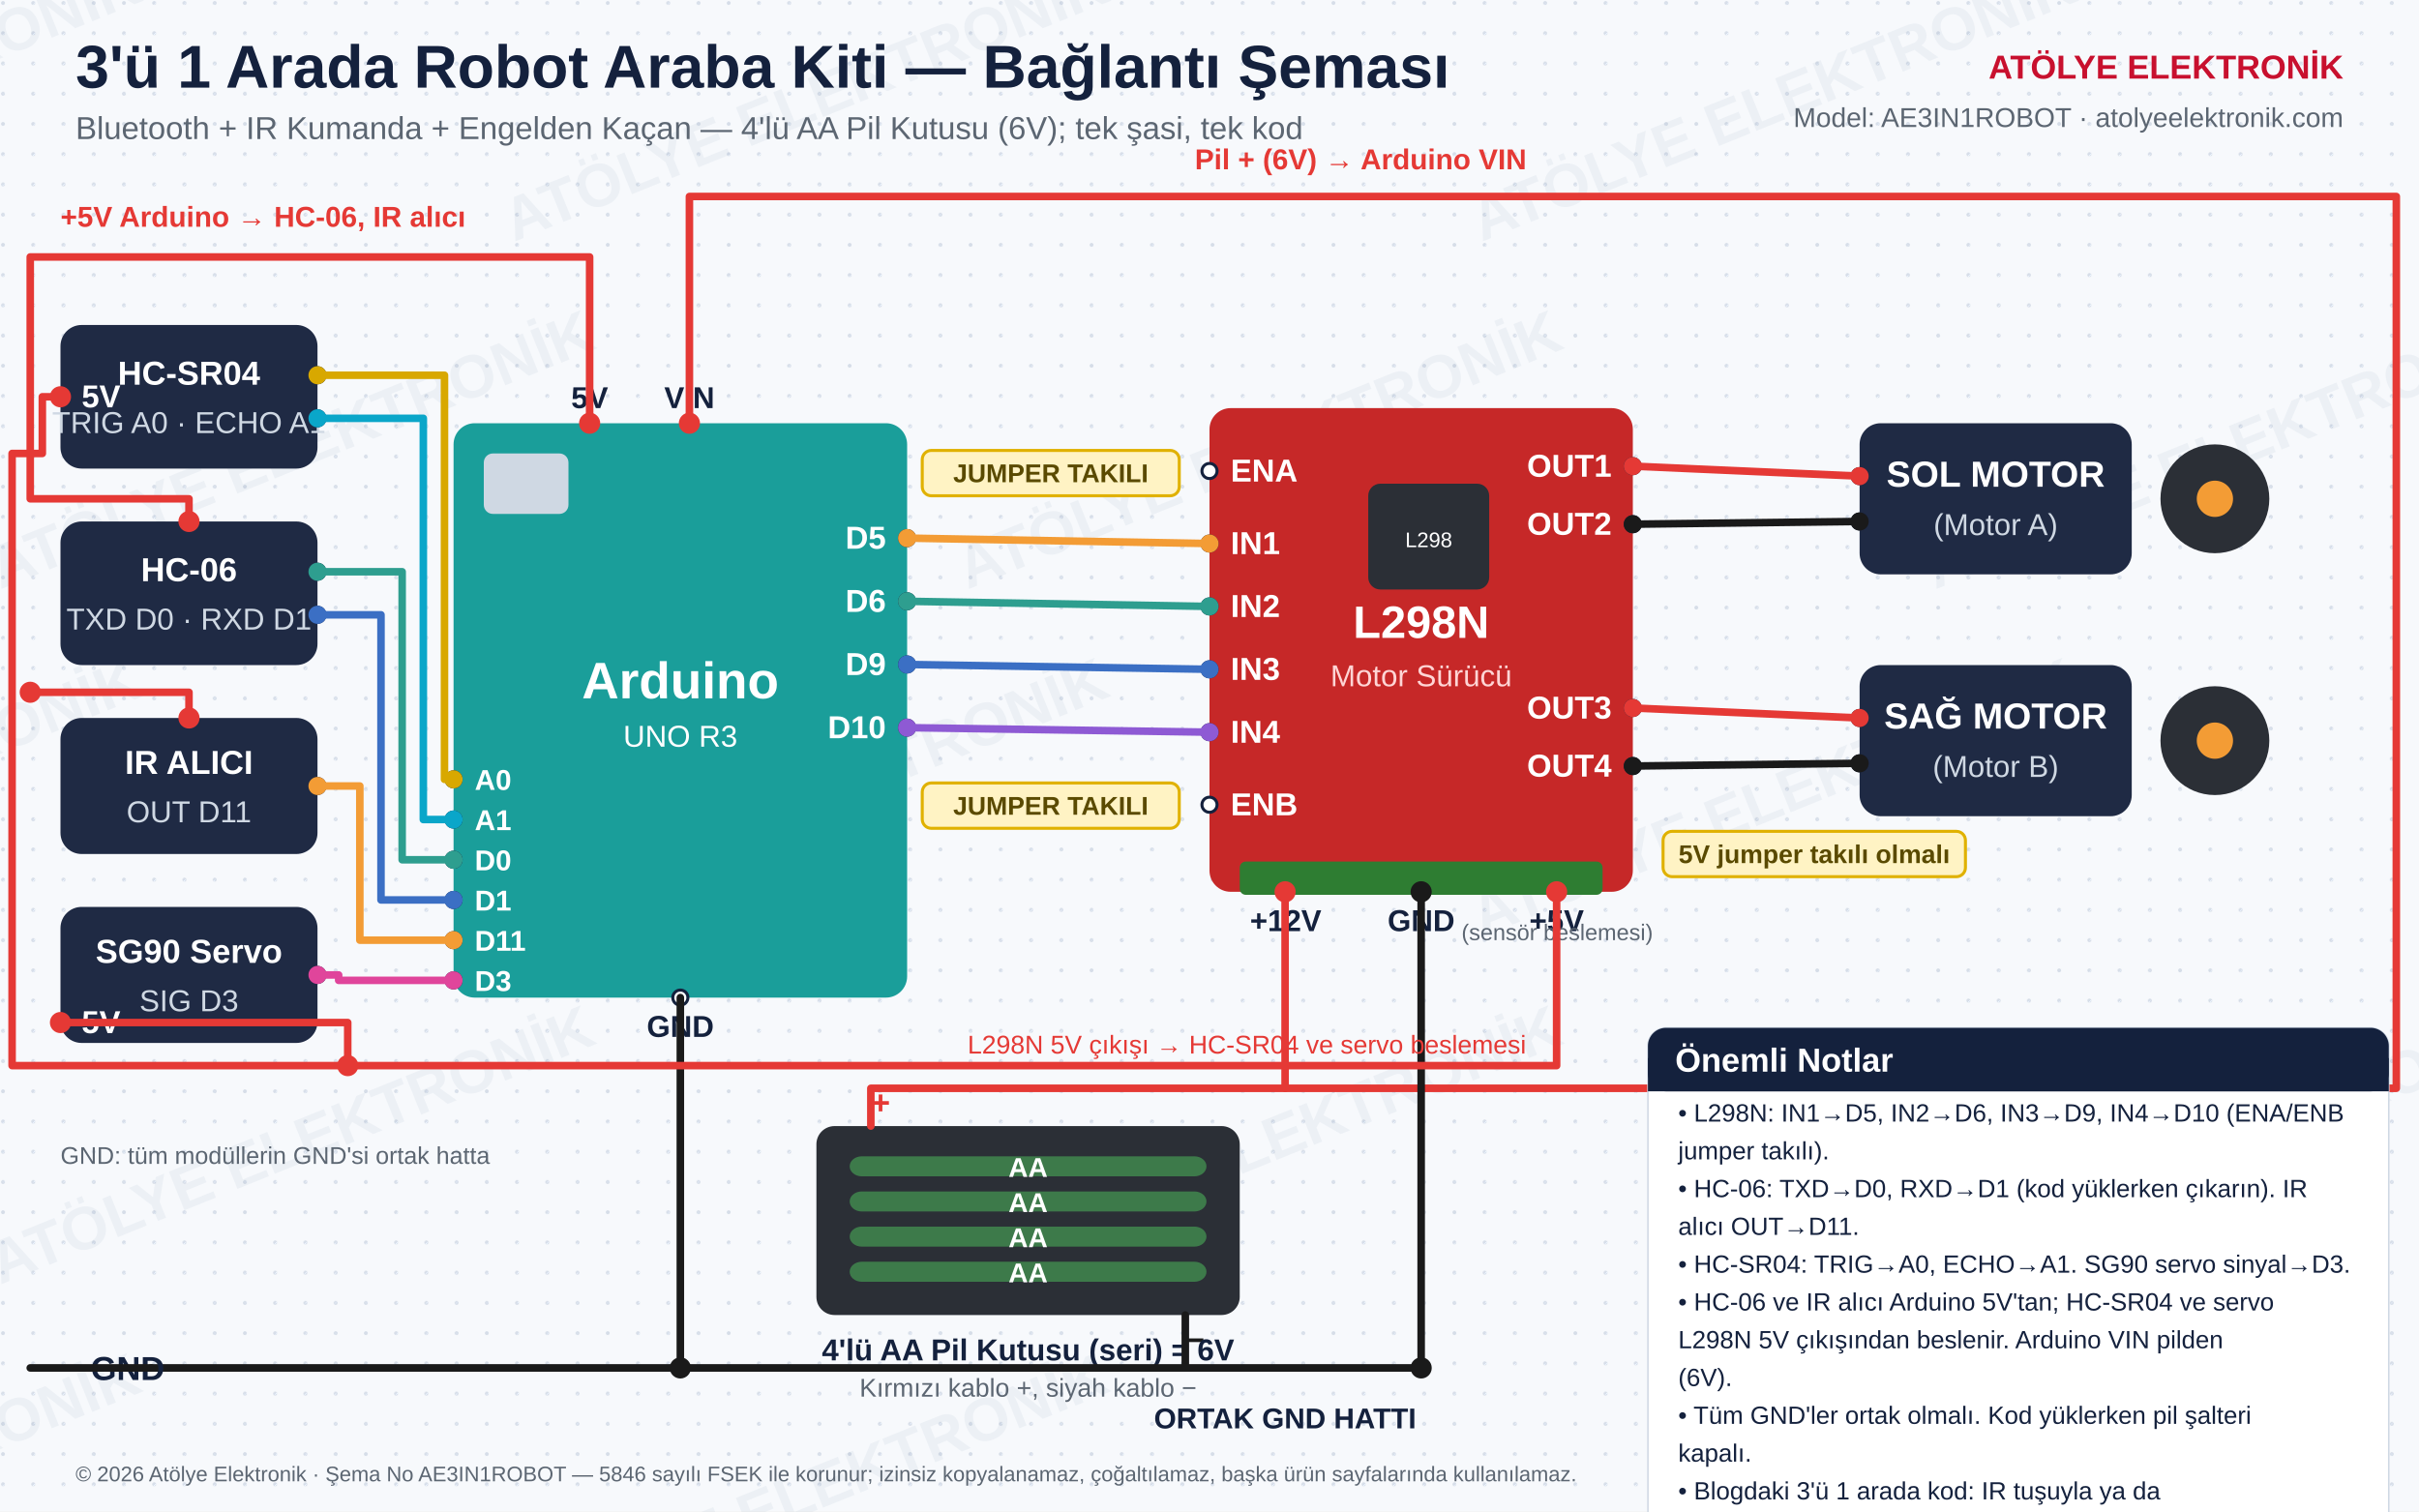
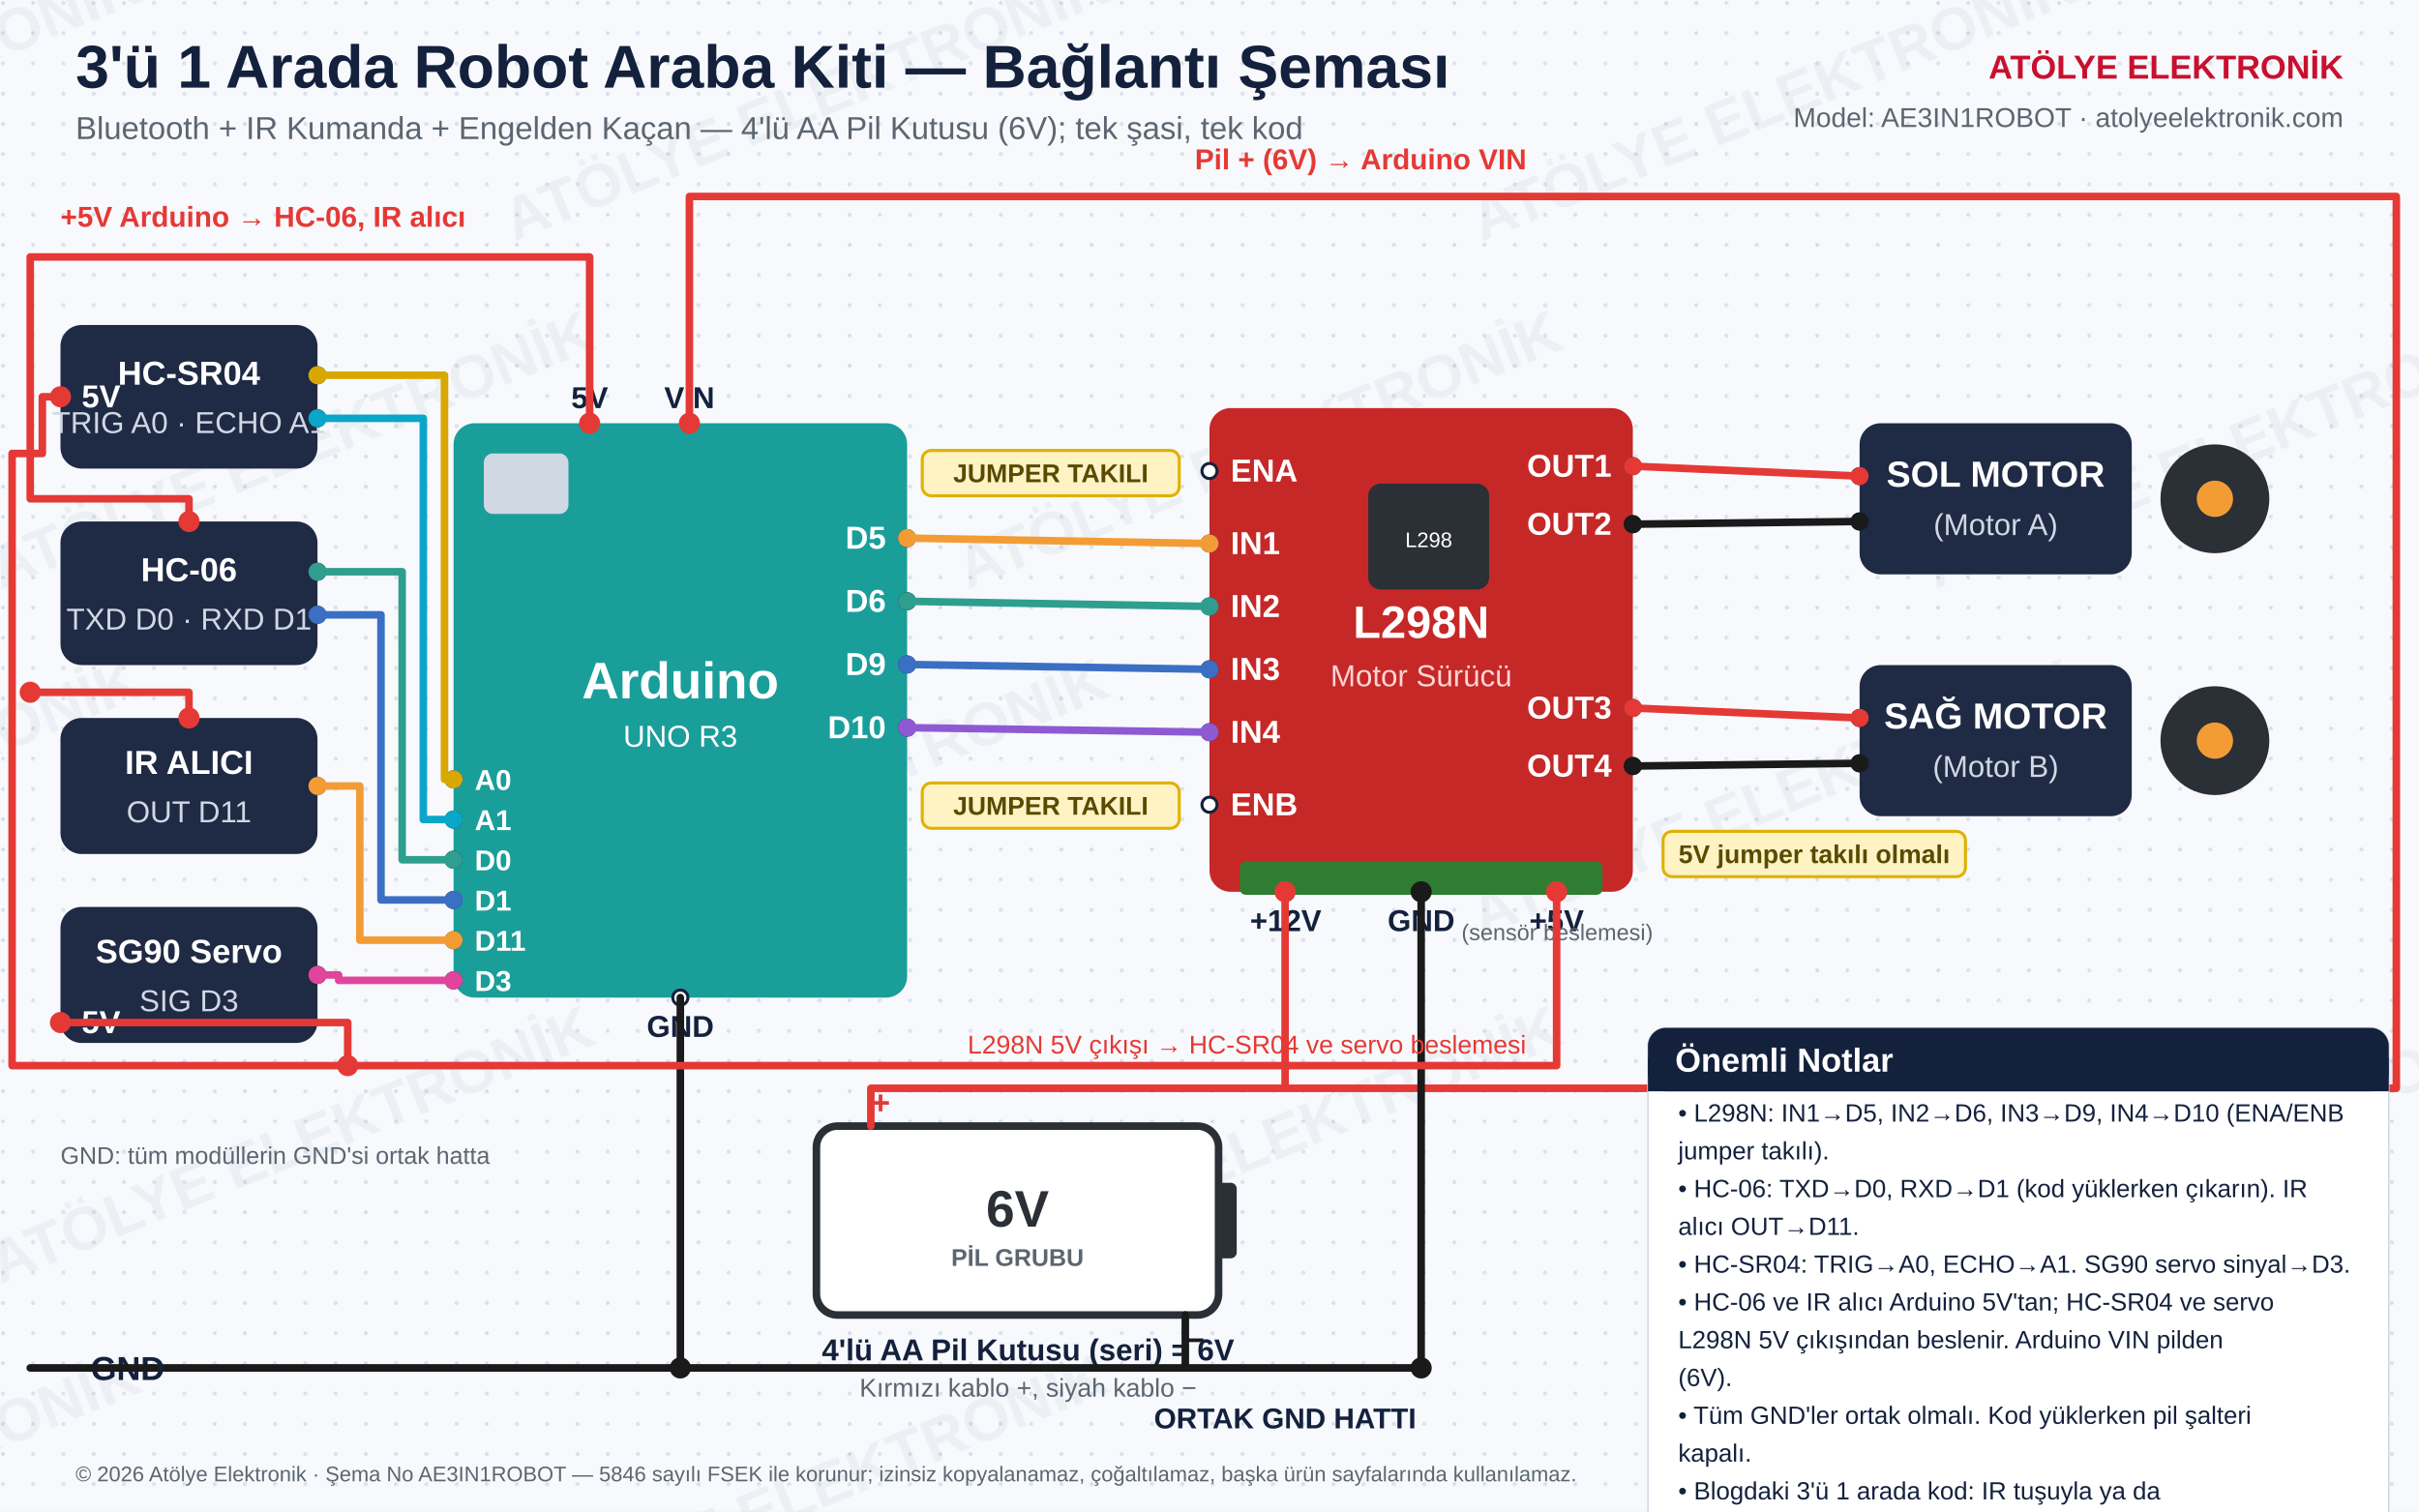
<svg xmlns="http://www.w3.org/2000/svg" width="1600" height="1000" viewBox="0 0 1600 1000" font-family="Segoe UI, Arial, sans-serif">
  <defs>
    <pattern id="dots" width="20" height="20" patternUnits="userSpaceOnUse">
      <circle cx="2" cy="2" r="1.3" fill="#d6dde8" />
    </pattern>
  </defs>
  <rect width="1600" height="1000" fill="#f7f9fc" />
  <rect width="1600" height="1000" fill="url(#dots)" />
  <g opacity="0.045" font-weight="800" font-size="40" fill="#003360">
    <text x="-300" y="160" transform="rotate(-22 -300 160)">ATÖLYE ELEKTRONİK</text>
    <text x="340" y="160" transform="rotate(-22 340 160)">ATÖLYE ELEKTRONİK</text>
    <text x="980" y="160" transform="rotate(-22 980 160)">ATÖLYE ELEKTRONİK</text>
    <text x="1620" y="160" transform="rotate(-22 1620 160)">ATÖLYE ELEKTRONİK</text>
    <text x="0" y="390" transform="rotate(-22 0 390)">ATÖLYE ELEKTRONİK</text>
    <text x="640" y="390" transform="rotate(-22 640 390)">ATÖLYE ELEKTRONİK</text>
    <text x="1280" y="390" transform="rotate(-22 1280 390)">ATÖLYE ELEKTRONİK</text>
    <text x="-300" y="620" transform="rotate(-22 -300 620)">ATÖLYE ELEKTRONİK</text>
    <text x="340" y="620" transform="rotate(-22 340 620)">ATÖLYE ELEKTRONİK</text>
    <text x="980" y="620" transform="rotate(-22 980 620)">ATÖLYE ELEKTRONİK</text>
    <text x="1620" y="620" transform="rotate(-22 1620 620)">ATÖLYE ELEKTRONİK</text>
    <text x="0" y="850" transform="rotate(-22 0 850)">ATÖLYE ELEKTRONİK</text>
    <text x="640" y="850" transform="rotate(-22 640 850)">ATÖLYE ELEKTRONİK</text>
    <text x="1280" y="850" transform="rotate(-22 1280 850)">ATÖLYE ELEKTRONİK</text>
    <text x="-300" y="1080" transform="rotate(-22 -300 1080)">ATÖLYE ELEKTRONİK</text>
    <text x="340" y="1080" transform="rotate(-22 340 1080)">ATÖLYE ELEKTRONİK</text>
    <text x="980" y="1080" transform="rotate(-22 980 1080)">ATÖLYE ELEKTRONİK</text>
    <text x="1620" y="1080" transform="rotate(-22 1620 1080)">ATÖLYE ELEKTRONİK</text>
  </g>
  <text x="50" y="58" font-size="40" font-weight="800" fill="#14213d">3'ü 1 Arada Robot Araba Kiti — Bağlantı Şeması</text>
  <text x="50" y="92" font-size="21" fill="#5c6672">Bluetooth + IR Kumanda + Engelden Kaçan — 4'lü AA Pil Kutusu (6V); tek şasi, tek kod</text>
  <text x="1550" y="52" text-anchor="end" font-size="22" font-weight="800" fill="#c8102e">ATÖLYE ELEKTRONİK</text>
  <text x="1550" y="84" text-anchor="end" font-size="18" fill="#5c6672">Model: AE3IN1ROBOT · atolyeelektronik.com</text>
  <rect x="300" y="280" width="300" height="380" rx="14" fill="#1a9e9a" />
  <text x="450.0" y="462.0" text-anchor="middle" font-size="34" font-weight="700" fill="#fff">Arduino</text>
  <text x="450.0" y="494.0" text-anchor="middle" font-size="20" fill="#ffffff">UNO R3</text>
  <text x="586" y="363.0" text-anchor="end" font-size="21" font-weight="700" fill="#fff">D5</text>
  <circle cx="600" cy="356.0" r="5" fill="#fff" stroke="#14213d" stroke-width="2" />
  <text x="586" y="404.8" text-anchor="end" font-size="21" font-weight="700" fill="#fff">D6</text>
  <circle cx="600" cy="397.8" r="5" fill="#fff" stroke="#14213d" stroke-width="2" />
  <text x="586" y="446.6" text-anchor="end" font-size="21" font-weight="700" fill="#fff">D9</text>
  <circle cx="600" cy="439.6" r="5" fill="#fff" stroke="#14213d" stroke-width="2" />
  <text x="586" y="488.4" text-anchor="end" font-size="21" font-weight="700" fill="#fff">D10</text>
  <circle cx="600" cy="481.4" r="5" fill="#fff" stroke="#14213d" stroke-width="2" />
  <text x="390.0" y="270" text-anchor="middle" font-size="20" font-weight="700" fill="#14213d">5V</text>
  <circle cx="390.0" cy="280" r="5" fill="#fff" stroke="#14213d" stroke-width="2" />
  <text x="456.0" y="270" text-anchor="middle" font-size="20" font-weight="700" fill="#14213d">VIN</text>
  <circle cx="456.0" cy="280" r="5" fill="#fff" stroke="#14213d" stroke-width="2" />
  <text x="450.0" y="686" text-anchor="middle" font-size="20" font-weight="700" fill="#14213d">GND</text>
  <circle cx="450.0" cy="660" r="5" fill="#fff" stroke="#14213d" stroke-width="2" />
  <rect x="320" y="300" width="56" height="40" rx="6" fill="#cfd8e3" />
  <rect x="800" y="270" width="280" height="320" rx="14" fill="#c62828" />
  <text x="940.0" y="422.0" text-anchor="middle" font-size="30" font-weight="700" fill="#fff">L298N</text>
  <text x="940.0" y="454.0" text-anchor="middle" font-size="20" fill="#ffd5d5">Motor Sürücü</text>
  <text x="814" y="318.6" font-size="21" font-weight="700" fill="#fff">ENA</text>
  <circle cx="800" cy="311.6" r="5" fill="#fff" stroke="#14213d" stroke-width="2" />
  <text x="814" y="366.6" font-size="21" font-weight="700" fill="#fff">IN1</text>
  <circle cx="800" cy="359.6" r="5" fill="#fff" stroke="#14213d" stroke-width="2" />
  <text x="814" y="408.2" font-size="21" font-weight="700" fill="#fff">IN2</text>
  <circle cx="800" cy="401.2" r="5" fill="#fff" stroke="#14213d" stroke-width="2" />
  <text x="814" y="449.8" font-size="21" font-weight="700" fill="#fff">IN3</text>
  <circle cx="800" cy="442.8" r="5" fill="#fff" stroke="#14213d" stroke-width="2" />
  <text x="814" y="491.4" font-size="21" font-weight="700" fill="#fff">IN4</text>
  <circle cx="800" cy="484.4" r="5" fill="#fff" stroke="#14213d" stroke-width="2" />
  <text x="814" y="539.4" font-size="21" font-weight="700" fill="#fff">ENB</text>
  <circle cx="800" cy="532.4" r="5" fill="#fff" stroke="#14213d" stroke-width="2" />
  <text x="1066" y="315.4" text-anchor="end" font-size="21" font-weight="700" fill="#fff">OUT1</text>
  <circle cx="1080" cy="308.4" r="5" fill="#fff" stroke="#14213d" stroke-width="2" />
  <text x="1066" y="353.8" text-anchor="end" font-size="21" font-weight="700" fill="#fff">OUT2</text>
  <circle cx="1080" cy="346.8" r="5" fill="#fff" stroke="#14213d" stroke-width="2" />
  <text x="1066" y="475.4" text-anchor="end" font-size="21" font-weight="700" fill="#fff">OUT3</text>
  <circle cx="1080" cy="468.4" r="5" fill="#fff" stroke="#14213d" stroke-width="2" />
  <text x="1066" y="513.8" text-anchor="end" font-size="21" font-weight="700" fill="#fff">OUT4</text>
  <circle cx="1080" cy="506.8" r="5" fill="#fff" stroke="#14213d" stroke-width="2" />
  <text x="850.4" y="616" text-anchor="middle" font-size="20" font-weight="700" fill="#14213d">+12V</text>
  <circle cx="850.4" cy="590" r="5" fill="#fff" stroke="#14213d" stroke-width="2" />
  <text x="940.0" y="616" text-anchor="middle" font-size="20" font-weight="700" fill="#14213d">GND</text>
  <circle cx="940.0" cy="590" r="5" fill="#fff" stroke="#14213d" stroke-width="2" />
  <text x="1029.6" y="616" text-anchor="middle" font-size="20" font-weight="700" fill="#14213d">+5V</text>
  <circle cx="1029.6" cy="590" r="5" fill="#fff" stroke="#14213d" stroke-width="2" />
  <rect x="905" y="320" width="80" height="70" rx="8" fill="#2b2f36" />
  <text x="945" y="362" text-anchor="middle" font-size="14" fill="#fff">L298</text>
  <rect x="820" y="570" width="240" height="22" rx="4" fill="#2e7d32" />
  <rect x="610" y="298" width="170" height="30" rx="6" fill="#fff3c4" stroke="#e0b100" stroke-width="2" />
  <text x="695.0" y="319" text-anchor="middle" font-size="17" font-weight="700" fill="#5a4a00">JUMPER TAKILI</text>
  <rect x="610" y="518" width="170" height="30" rx="6" fill="#fff3c4" stroke="#e0b100" stroke-width="2" />
  <text x="695.0" y="539" text-anchor="middle" font-size="17" font-weight="700" fill="#5a4a00">JUMPER TAKILI</text>
  <rect x="1100" y="550" width="200" height="30" rx="6" fill="#fff3c4" stroke="#e0b100" stroke-width="2" />
  <text x="1200.0" y="571" text-anchor="middle" font-size="17" font-weight="700" fill="#5a4a00">5V jumper takılı olmalı</text>
  <text x="1030" y="622" text-anchor="middle" font-size="15" font-weight="500" fill="#5c6672">(sensör beslemesi)</text>
  <rect x="1230" y="280" width="180" height="100" rx="14" fill="#1f2a44" />
  <text x="1320.0" y="322.0" text-anchor="middle" font-size="24" font-weight="700" fill="#fff">SOL MOTOR</text>
  <text x="1320.0" y="354.0" text-anchor="middle" font-size="20" fill="#cfd8e3">(Motor A)</text>
  <text x="1244" y="322.0" font-size="21" font-weight="700" fill="#fff" />
  <circle cx="1230" cy="315.0" r="5" fill="#fff" stroke="#14213d" stroke-width="2" />
  <text x="1244" y="352.0" font-size="21" font-weight="700" fill="#fff"> </text>
  <circle cx="1230" cy="345.0" r="5" fill="#fff" stroke="#14213d" stroke-width="2" />
  <circle cx="1465" cy="330" r="36" fill="#2b2f36" />
  <circle cx="1465" cy="330" r="12" fill="#f39c35" />
  <rect x="1230" y="440" width="180" height="100" rx="14" fill="#1f2a44" />
  <text x="1320.0" y="482.0" text-anchor="middle" font-size="24" font-weight="700" fill="#fff">SAĞ MOTOR</text>
  <text x="1320.0" y="514.0" text-anchor="middle" font-size="20" fill="#cfd8e3">(Motor B)</text>
  <text x="1244" y="482.0" font-size="21" font-weight="700" fill="#fff" />
  <circle cx="1230" cy="475.0" r="5" fill="#fff" stroke="#14213d" stroke-width="2" />
  <text x="1244" y="512.0" font-size="21" font-weight="700" fill="#fff"> </text>
  <circle cx="1230" cy="505.0" r="5" fill="#fff" stroke="#14213d" stroke-width="2" />
  <circle cx="1465" cy="490" r="36" fill="#2b2f36" />
  <circle cx="1465" cy="490" r="12" fill="#f39c35" />
-   <rect x="540" y="745" width="280" height="125" rx="12" fill="#2b2f36" />
-   <rect x="562" y="765.0" width="236" height="13.25" rx="8" fill="#3d7a4a" />
-   <text x="680.0" y="778.625" text-anchor="middle" font-size="18" font-weight="700" fill="#fff">AA</text>
-   <rect x="562" y="788.25" width="236" height="13.25" rx="8" fill="#3d7a4a" />
-   <text x="680.0" y="801.875" text-anchor="middle" font-size="18" font-weight="700" fill="#fff">AA</text>
-   <rect x="562" y="811.5" width="236" height="13.25" rx="8" fill="#3d7a4a" />
-   <text x="680.0" y="825.125" text-anchor="middle" font-size="18" font-weight="700" fill="#fff">AA</text>
-   <rect x="562" y="834.75" width="236" height="13.25" rx="8" fill="#3d7a4a" />
-   <text x="680.0" y="848.375" text-anchor="middle" font-size="18" font-weight="700" fill="#fff">AA</text>
+   <rect x="540" y="745" width="266" height="125" rx="14" fill="#fff" stroke="#2b2f36" stroke-width="5" />
+   <rect x="804" y="782.5" width="14" height="50.0" rx="4" fill="#2b2f36" />
+   <text x="673.0" y="811.5" text-anchor="middle" font-size="34" font-weight="800" fill="#2b2f36">6V</text>
+   <text x="673.0" y="837.5" text-anchor="middle" font-size="16" font-weight="700" fill="#5c6672">PİL GRUBU</text>
  <text x="576" y="737" font-size="22" font-weight="700" fill="#e53935">+</text>
  <text x="784" y="894" font-size="22" font-weight="700" fill="#1a1a1a">−</text>
  <text x="680.0" y="900" text-anchor="middle" font-size="20" font-weight="700" fill="#14213d">4'lü AA Pil Kutusu (seri) = 6V</text>
  <text x="680.0" y="924" text-anchor="middle" font-size="17" fill="#5c6672">Kırmızı kablo +, siyah kablo −</text>
  <path d="M 600 356.0 L 800 359.6" fill="none" stroke="#f39c35" stroke-width="5" stroke-linejoin="round" stroke-linecap="round" />
  <circle cx="600" cy="356.0" r="6" fill="#f39c35" />
  <circle cx="800" cy="359.6" r="6" fill="#f39c35" />
  <path d="M 600 397.8 L 800 401.2" fill="none" stroke="#2e9e8f" stroke-width="5" stroke-linejoin="round" stroke-linecap="round" />
  <circle cx="600" cy="397.8" r="6" fill="#2e9e8f" />
  <circle cx="800" cy="401.2" r="6" fill="#2e9e8f" />
  <path d="M 600 439.6 L 800 442.8" fill="none" stroke="#3b6fc4" stroke-width="5" stroke-linejoin="round" stroke-linecap="round" />
  <circle cx="600" cy="439.6" r="6" fill="#3b6fc4" />
  <circle cx="800" cy="442.8" r="6" fill="#3b6fc4" />
  <path d="M 600 481.4 L 800 484.4" fill="none" stroke="#8e5ad4" stroke-width="5" stroke-linejoin="round" stroke-linecap="round" />
  <circle cx="600" cy="481.4" r="6" fill="#8e5ad4" />
  <circle cx="800" cy="484.4" r="6" fill="#8e5ad4" />
  <path d="M 1080 308.4 L 1230 315.0" fill="none" stroke="#e53935" stroke-width="5" stroke-linejoin="round" stroke-linecap="round" />
  <circle cx="1080" cy="308.4" r="6" fill="#e53935" />
  <circle cx="1230" cy="315.0" r="6" fill="#e53935" />
  <path d="M 1080 346.8 L 1230 345.0" fill="none" stroke="#1a1a1a" stroke-width="5" stroke-linejoin="round" stroke-linecap="round" />
  <circle cx="1080" cy="346.8" r="6" fill="#1a1a1a" />
  <circle cx="1230" cy="345.0" r="6" fill="#1a1a1a" />
  <path d="M 1080 468.4 L 1230 475.0" fill="none" stroke="#e53935" stroke-width="5" stroke-linejoin="round" stroke-linecap="round" />
  <circle cx="1080" cy="468.4" r="6" fill="#e53935" />
  <circle cx="1230" cy="475.0" r="6" fill="#e53935" />
  <path d="M 1080 506.8 L 1230 505.0" fill="none" stroke="#1a1a1a" stroke-width="5" stroke-linejoin="round" stroke-linecap="round" />
  <circle cx="1080" cy="506.8" r="6" fill="#1a1a1a" />
  <circle cx="1230" cy="505.0" r="6" fill="#1a1a1a" />
  <path d="M 576 745 L 576 720 L 850 720 L 850 590" fill="none" stroke="#e53935" stroke-width="5" stroke-linejoin="round" stroke-linecap="round" />
  <circle cx="850" cy="590" r="7" fill="#e53935" />
  <path d="M 850 720 L 1585 720 L 1585 130 L 456 130 L 456 280" fill="none" stroke="#e53935" stroke-width="5" stroke-linejoin="round" stroke-linecap="round" />
  <circle cx="456" cy="280" r="7" fill="#e53935" />
  <text x="900" y="112" text-anchor="middle" font-size="19" font-weight="700" fill="#e53935">Pil + (6V) → Arduino VIN</text>
  <path d="M 784 870 L 784 905 L 100 905" fill="none" stroke="#1a1a1a" stroke-width="5" stroke-linejoin="round" stroke-linecap="round" />
  <path d="M 784 905 L 940 905 L 940 590" fill="none" stroke="#1a1a1a" stroke-width="5" stroke-linejoin="round" stroke-linecap="round" />
  <circle cx="940" cy="590" r="7" fill="#1a1a1a" />
  <path d="M 450 660 L 450 905" fill="none" stroke="#1a1a1a" stroke-width="5" stroke-linejoin="round" stroke-linecap="round" />
  <circle cx="450" cy="905" r="7" fill="#1a1a1a" />
  <circle cx="940" cy="905" r="7" fill="#1a1a1a" />
  <text x="60" y="913" text-anchor="start" font-size="22" font-weight="700" fill="#14213d">GND</text>
  <text x="850" y="945" text-anchor="middle" font-size="19" font-weight="700" fill="#14213d">ORTAK GND HATTI</text>
  <rect x="40" y="215" width="170" height="95" rx="14" fill="#1f2a44" />
  <text x="125.0" y="254.5" text-anchor="middle" font-size="22" font-weight="700" fill="#fff">HC-SR04</text>
  <text x="125.0" y="286.5" text-anchor="middle" font-size="20" fill="#cfd8e3">TRIG A0 · ECHO A1</text>
  <text x="196" y="255.25" text-anchor="end" font-size="21" font-weight="700" fill="#fff" />
  <circle cx="210" cy="248.25" r="5" fill="#fff" stroke="#14213d" stroke-width="2" />
  <text x="196" y="283.75" text-anchor="end" font-size="21" font-weight="700" fill="#fff"> </text>
  <circle cx="210" cy="276.75" r="5" fill="#fff" stroke="#14213d" stroke-width="2" />
  <text x="54" y="269.5" font-size="21" font-weight="700" fill="#fff">5V</text>
  <circle cx="40" cy="262.5" r="5" fill="#fff" stroke="#14213d" stroke-width="2" />
  <rect x="40" y="345" width="170" height="95" rx="14" fill="#1f2a44" />
  <text x="125.0" y="384.5" text-anchor="middle" font-size="22" font-weight="700" fill="#fff">HC-06</text>
  <text x="125.0" y="416.5" text-anchor="middle" font-size="20" fill="#cfd8e3">TXD D0 · RXD D1</text>
  <text x="196" y="385.25" text-anchor="end" font-size="21" font-weight="700" fill="#fff" />
  <circle cx="210" cy="378.25" r="5" fill="#fff" stroke="#14213d" stroke-width="2" />
  <text x="196" y="413.75" text-anchor="end" font-size="21" font-weight="700" fill="#fff"> </text>
  <circle cx="210" cy="406.75" r="5" fill="#fff" stroke="#14213d" stroke-width="2" />
  <rect x="40" y="475" width="170" height="90" rx="14" fill="#1f2a44" />
  <text x="125.0" y="512.0" text-anchor="middle" font-size="22" font-weight="700" fill="#fff">IR ALICI</text>
  <text x="125.0" y="544.0" text-anchor="middle" font-size="20" fill="#cfd8e3">OUT D11</text>
  <text x="196" y="527.0" text-anchor="end" font-size="21" font-weight="700" fill="#fff" />
  <circle cx="210" cy="520.0" r="5" fill="#fff" stroke="#14213d" stroke-width="2" />
  <rect x="40" y="600" width="170" height="90" rx="14" fill="#1f2a44" />
  <text x="125.0" y="637.0" text-anchor="middle" font-size="22" font-weight="700" fill="#fff">SG90 Servo</text>
  <text x="125.0" y="669.0" text-anchor="middle" font-size="20" fill="#cfd8e3">SIG D3</text>
  <text x="196" y="652.0" text-anchor="end" font-size="21" font-weight="700" fill="#fff" />
  <circle cx="210" cy="645.0" r="5" fill="#fff" stroke="#14213d" stroke-width="2" />
  <text x="54" y="683.5" font-size="21" font-weight="700" fill="#fff">5V</text>
  <circle cx="40" cy="676.5" r="5" fill="#fff" stroke="#14213d" stroke-width="2" />
  <text x="314" y="522.6" font-size="19" font-weight="700" fill="#fff">A0</text>
  <circle cx="300" cy="515.6" r="5" fill="#fff" stroke="#14213d" stroke-width="2" />
  <text x="314" y="549.2" font-size="19" font-weight="700" fill="#fff">A1</text>
  <circle cx="300" cy="542.2" r="5" fill="#fff" stroke="#14213d" stroke-width="2" />
  <text x="314" y="575.8" font-size="19" font-weight="700" fill="#fff">D0</text>
  <circle cx="300" cy="568.8" r="5" fill="#fff" stroke="#14213d" stroke-width="2" />
  <text x="314" y="602.4" font-size="19" font-weight="700" fill="#fff">D1</text>
  <circle cx="300" cy="595.4" r="5" fill="#fff" stroke="#14213d" stroke-width="2" />
  <text x="314" y="629.0" font-size="19" font-weight="700" fill="#fff">D11</text>
  <circle cx="300" cy="622.0" r="5" fill="#fff" stroke="#14213d" stroke-width="2" />
  <text x="314" y="655.6" font-size="19" font-weight="700" fill="#fff">D3</text>
  <circle cx="300" cy="648.6" r="5" fill="#fff" stroke="#14213d" stroke-width="2" />
  <path d="M 210 248.25 L 294 248.25 L 294 515.6 L 300 515.6" fill="none" stroke="#d8a800" stroke-width="5" stroke-linejoin="round" stroke-linecap="round" />
  <circle cx="210" cy="248.25" r="6" fill="#d8a800" />
  <circle cx="300" cy="515.6" r="6" fill="#d8a800" />
  <path d="M 210 276.75 L 280 276.75 L 280 542.2 L 300 542.2" fill="none" stroke="#0aa6c9" stroke-width="5" stroke-linejoin="round" stroke-linecap="round" />
  <circle cx="210" cy="276.75" r="6" fill="#0aa6c9" />
  <circle cx="300" cy="542.2" r="6" fill="#0aa6c9" />
  <path d="M 210 378.25 L 266 378.25 L 266 568.8 L 300 568.8" fill="none" stroke="#2e9e8f" stroke-width="5" stroke-linejoin="round" stroke-linecap="round" />
  <circle cx="210" cy="378.25" r="6" fill="#2e9e8f" />
  <circle cx="300" cy="568.8" r="6" fill="#2e9e8f" />
  <path d="M 210 406.75 L 252 406.75 L 252 595.4 L 300 595.4" fill="none" stroke="#3b6fc4" stroke-width="5" stroke-linejoin="round" stroke-linecap="round" />
  <circle cx="210" cy="406.75" r="6" fill="#3b6fc4" />
  <circle cx="300" cy="595.4" r="6" fill="#3b6fc4" />
  <path d="M 210 520.0 L 238 520 L 238 622 L 300 622.0" fill="none" stroke="#f39c35" stroke-width="5" stroke-linejoin="round" stroke-linecap="round" />
  <circle cx="210" cy="520.0" r="6" fill="#f39c35" />
  <circle cx="300" cy="622.0" r="6" fill="#f39c35" />
  <path d="M 210 645.0 L 224 645 L 224 648.6 L 300 648.6" fill="none" stroke="#e0459b" stroke-width="5" stroke-linejoin="round" stroke-linecap="round" />
  <circle cx="210" cy="645.0" r="6" fill="#e0459b" />
  <circle cx="300" cy="648.6" r="6" fill="#e0459b" />
  <path d="M 125 345 L 125 330 L 20 330 L 20 170 L 390 170 L 390 280" fill="none" stroke="#e53935" stroke-width="5" stroke-linejoin="round" stroke-linecap="round" />
  <circle cx="390" cy="280" r="7" fill="#e53935" />
  <circle cx="125" cy="345" r="7" fill="#e53935" />
  <path d="M 125 475 L 125 458 L 20 458" fill="none" stroke="#e53935" stroke-width="5" stroke-linejoin="round" stroke-linecap="round" />
  <circle cx="125" cy="475" r="7" fill="#e53935" />
  <circle cx="20" cy="458" r="7" fill="#e53935" />
  <text x="40" y="150" text-anchor="start" font-size="19" font-weight="700" fill="#e53935">+5V Arduino → HC-06, IR alıcı</text>
  <path d="M 40 262.5 L 28 262.5 L 28 300 L 8 300 L 8 705 L 230 705 L 230 676.5 L 40 676.5" fill="none" stroke="#e53935" stroke-width="5" stroke-linejoin="round" stroke-linecap="round" />
  <circle cx="40" cy="262.5" r="7" fill="#e53935" />
  <circle cx="40" cy="676.5" r="7" fill="#e53935" />
  <path d="M 230 705 L 1029.6 705 L 1029.6 590" fill="none" stroke="#e53935" stroke-width="5" stroke-linejoin="round" stroke-linecap="round" />
  <circle cx="230" cy="705" r="7" fill="#e53935" />
  <circle cx="1029.6" cy="590" r="7" fill="#e53935" />
  <text x="640" y="697" text-anchor="start" font-size="17" font-weight="500" fill="#e53935">L298N 5V çıkışı → HC-SR04 ve servo beslemesi</text>
  <path d="M 20 905 L 100 905" fill="none" stroke="#1a1a1a" stroke-width="5" stroke-linejoin="round" stroke-linecap="round" />
  <text x="40" y="770" text-anchor="start" font-size="16" font-weight="500" fill="#5c6672">GND: tüm modüllerin GND'si ortak hatta</text>
  <rect x="1090" y="680" width="490" height="352" rx="12" fill="#fff" stroke="#cfd8e3" />
  <rect x="1090" y="680" width="490" height="42" rx="12" fill="#14213d" />
  <rect x="1090" y="700" width="490" height="22" fill="#14213d" />
  <text x="1108" y="709" font-size="22" font-weight="700" fill="#fff">Önemli Notlar</text>
  <text x="1110" y="742" font-size="16.5" fill="#14213d">• L298N: IN1→D5, IN2→D6, IN3→D9, IN4→D10 (ENA/ENB</text>
  <text x="1110" y="767" font-size="16.5" fill="#14213d">   jumper takılı).</text>
  <text x="1110" y="792" font-size="16.5" fill="#14213d">• HC-06: TXD→D0, RXD→D1 (kod yüklerken çıkarın). IR</text>
  <text x="1110" y="817" font-size="16.5" fill="#14213d">   alıcı OUT→D11.</text>
  <text x="1110" y="842" font-size="16.5" fill="#14213d">• HC-SR04: TRIG→A0, ECHO→A1. SG90 servo sinyal→D3.</text>
  <text x="1110" y="867" font-size="16.5" fill="#14213d">• HC-06 ve IR alıcı Arduino 5V'tan; HC-SR04 ve servo</text>
  <text x="1110" y="892" font-size="16.5" fill="#14213d">   L298N 5V çıkışından beslenir. Arduino VIN pilden</text>
  <text x="1110" y="917" font-size="16.5" fill="#14213d">   (6V).</text>
  <text x="1110" y="942" font-size="16.5" fill="#14213d">• Tüm GND'ler ortak olmalı. Kod yüklerken pil şalteri</text>
  <text x="1110" y="967" font-size="16.5" fill="#14213d">   kapalı.</text>
  <text x="1110" y="992" font-size="16.5" fill="#14213d">• Blogdaki 3'ü 1 arada kod: IR tuşuyla ya da</text>
  <text x="1110" y="1017" font-size="16.5" fill="#14213d">   telefondan 'A' ile otonom mod.</text>
  <text x="50" y="980" font-size="14" fill="#5c6672">© 2026 Atölye Elektronik · Şema No AE3IN1ROBOT — 5846 sayılı FSEK ile korunur; izinsiz kopyalanamaz, çoğaltılamaz, başka ürün sayfalarında kullanılamaz.</text>
</svg>
